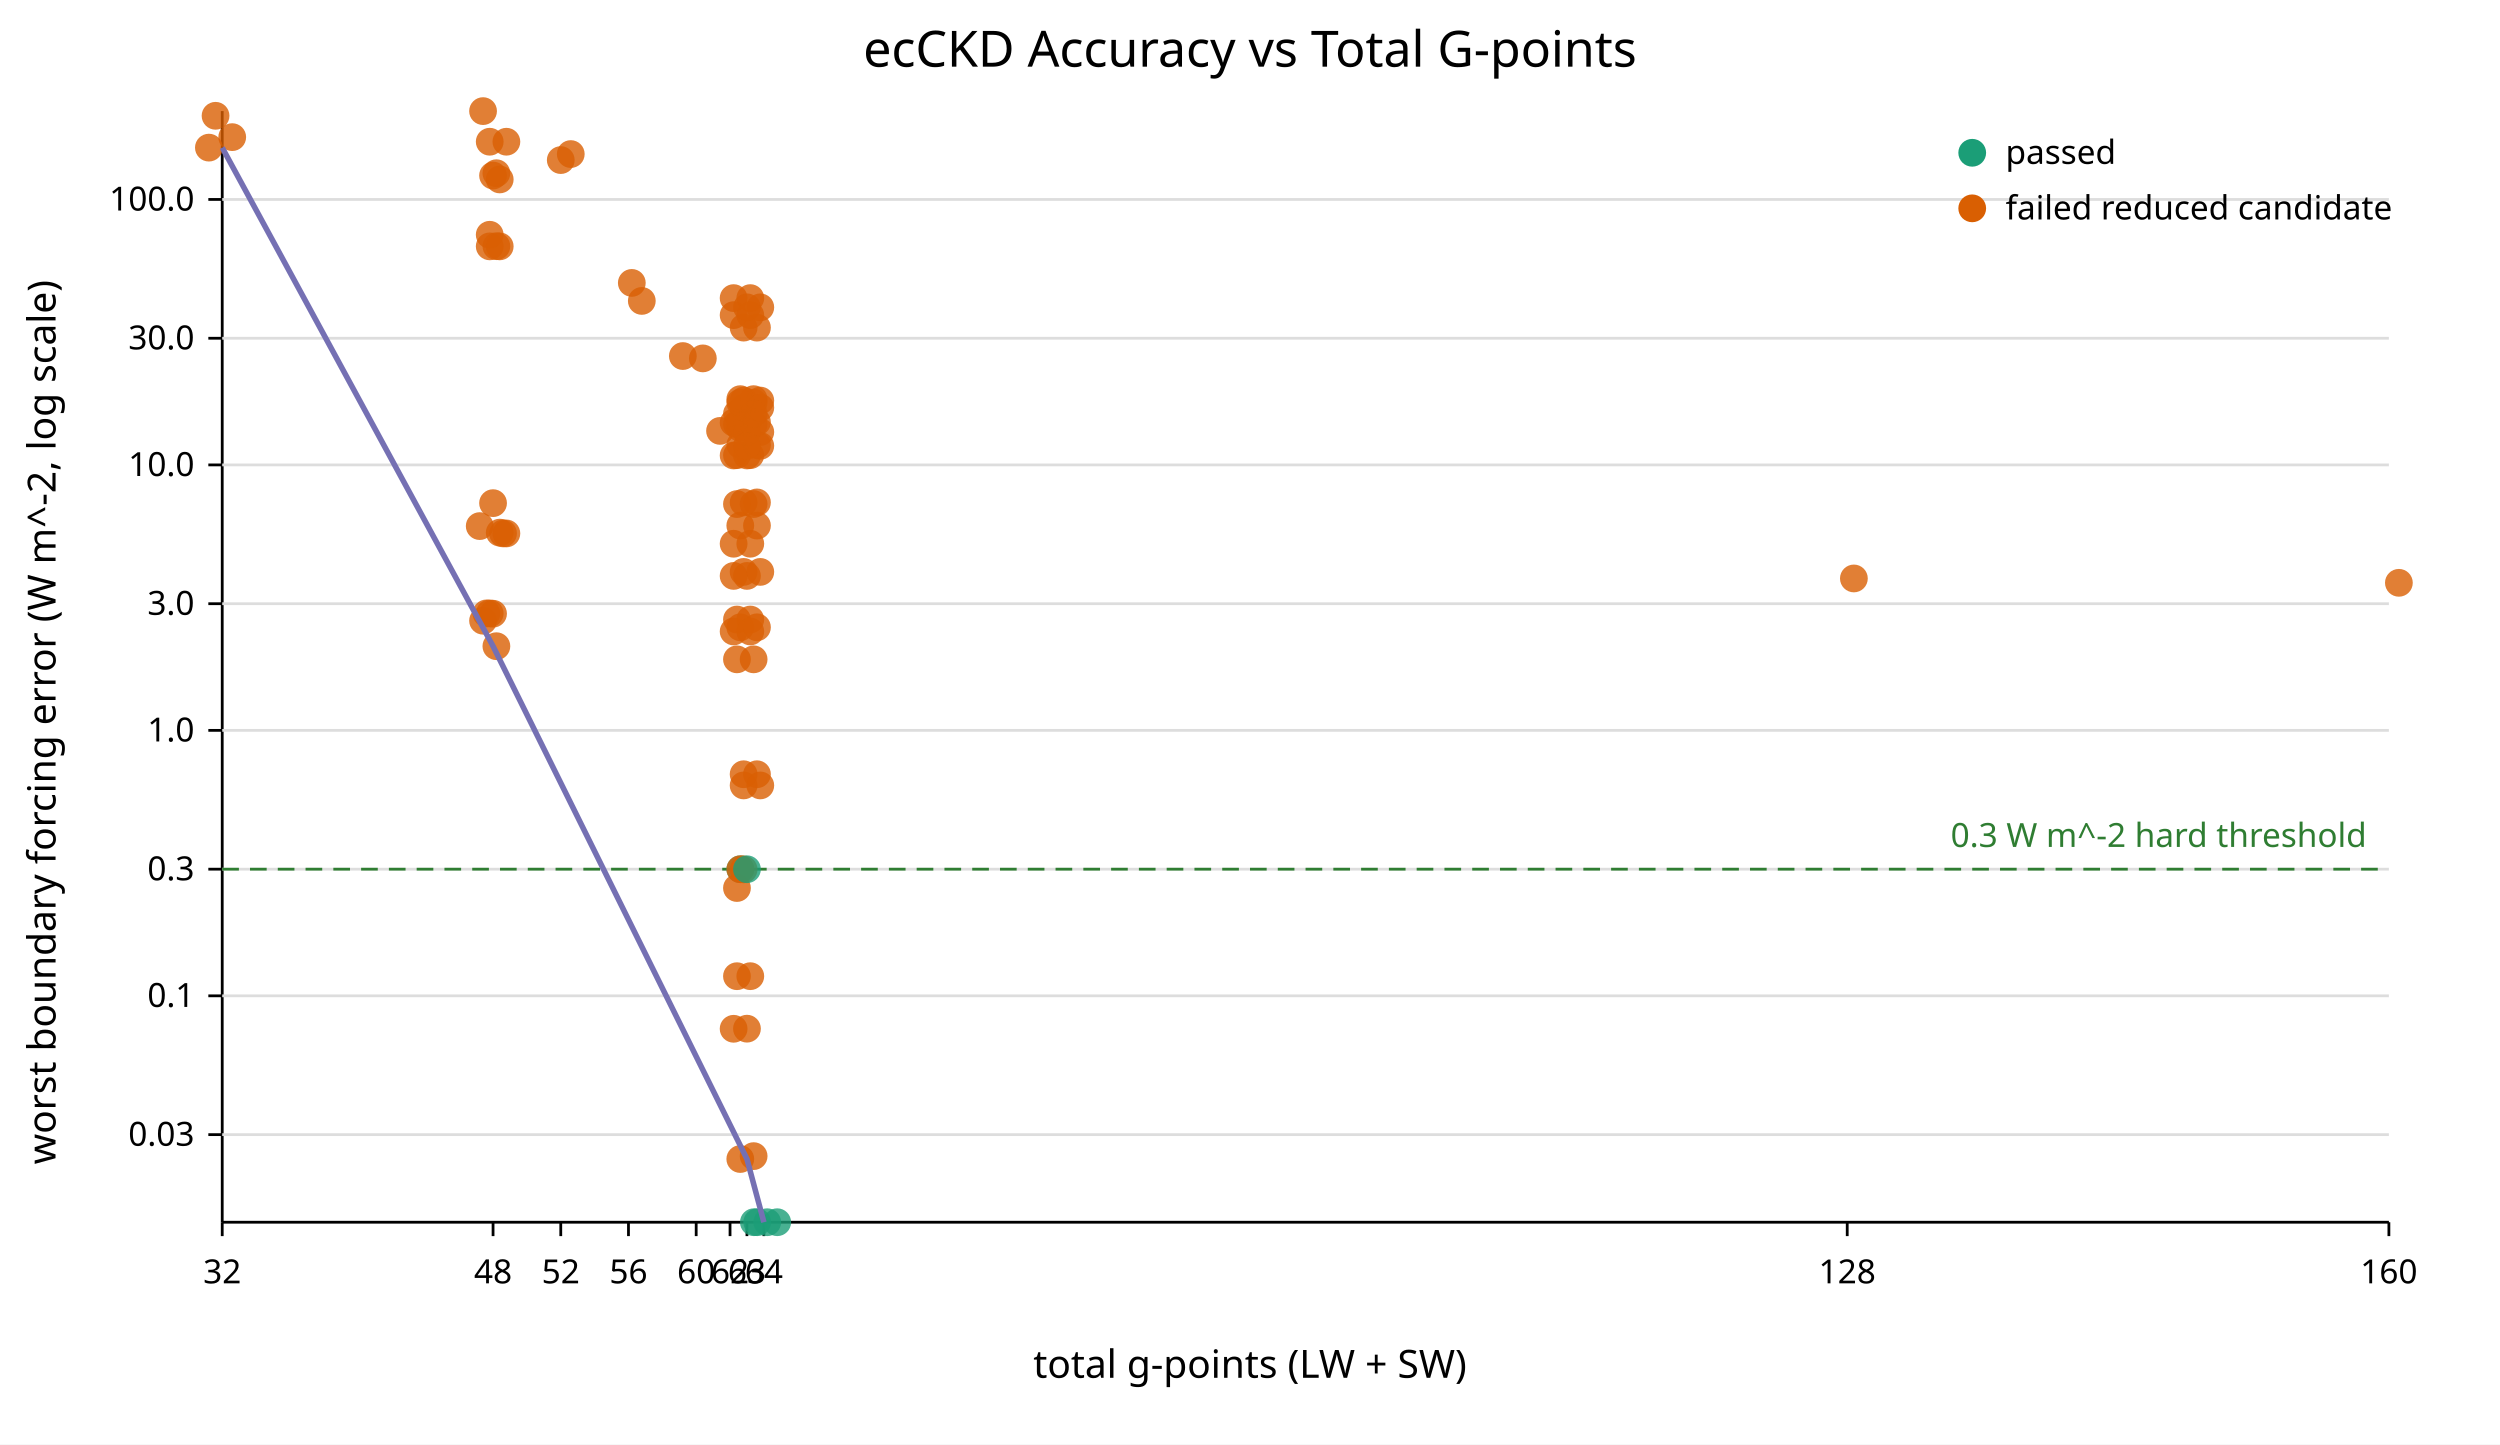
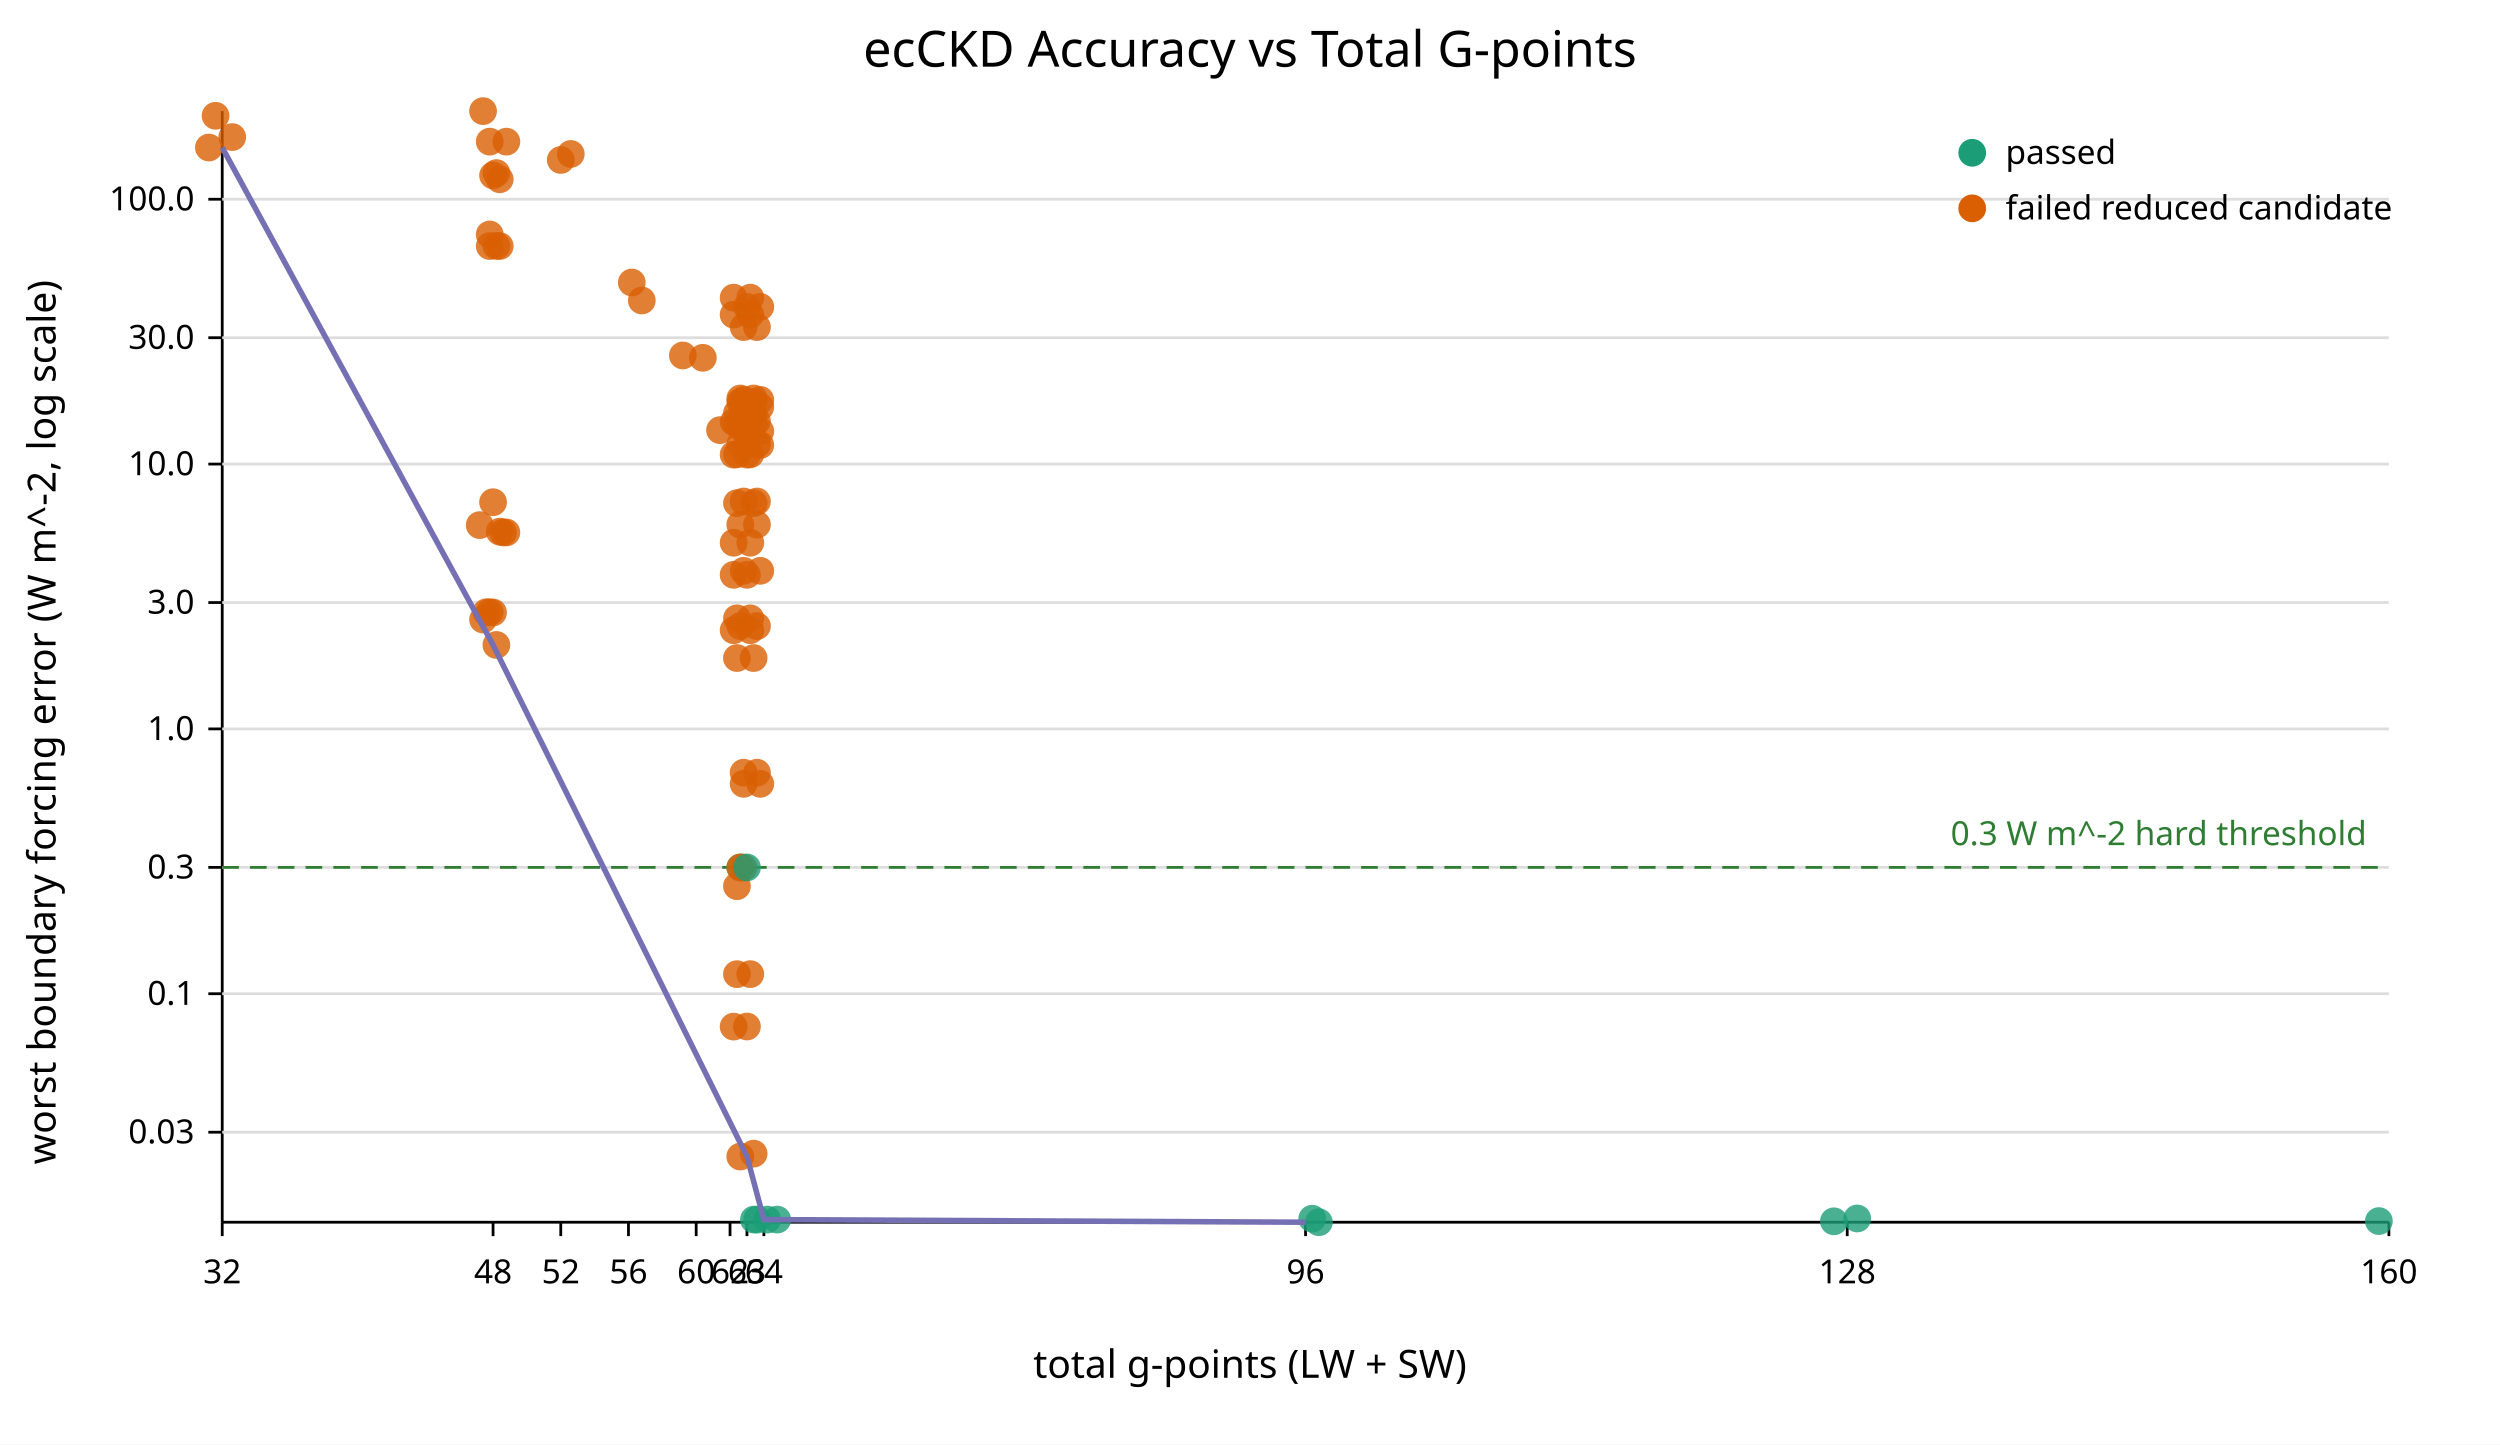
<svg xmlns="http://www.w3.org/2000/svg" width="900" height="520" viewBox="0 0 900 520">
  <rect width="100%" height="100%" fill="white" />
  <text x="450" y="24" text-anchor="middle" font-family="sans-serif" font-size="18">ecCKD Accuracy vs Total G-points</text>
  <line x1="80" y1="440" x2="860" y2="440" stroke="black" />
  <line x1="80" y1="40" x2="80" y2="440" stroke="black" />
  <text x="450" y="496" text-anchor="middle" font-family="sans-serif" font-size="14">total g-points (LW + SW)</text>
  <text x="20" y="260" text-anchor="middle" font-family="sans-serif" font-size="14" transform="rotate(-90 20 260)">worst boundary forcing error (W m^-2, log scale)</text>
  <line x1="80.0" y1="440" x2="80.0" y2="445" stroke="black" />
  <text x="80.0" y="462" text-anchor="middle" font-family="sans-serif" font-size="12">32</text>
  <line x1="177.5" y1="440" x2="177.5" y2="445" stroke="black" />
  <text x="177.5" y="462" text-anchor="middle" font-family="sans-serif" font-size="12">48</text>
  <line x1="201.875" y1="440" x2="201.875" y2="445" stroke="black" />
  <text x="201.875" y="462" text-anchor="middle" font-family="sans-serif" font-size="12">52</text>
  <line x1="226.25" y1="440" x2="226.25" y2="445" stroke="black" />
  <text x="226.25" y="462" text-anchor="middle" font-family="sans-serif" font-size="12">56</text>
  <line x1="250.625" y1="440" x2="250.625" y2="445" stroke="black" />
  <text x="250.625" y="462" text-anchor="middle" font-family="sans-serif" font-size="12">60</text>
  <line x1="262.812" y1="440" x2="262.812" y2="445" stroke="black" />
  <text x="262.812" y="462" text-anchor="middle" font-family="sans-serif" font-size="12">62</text>
  <line x1="268.906" y1="440" x2="268.906" y2="445" stroke="black" />
  <text x="268.906" y="462" text-anchor="middle" font-family="sans-serif" font-size="12">63</text>
  <line x1="275.0" y1="440" x2="275.0" y2="445" stroke="black" />
  <text x="275.0" y="462" text-anchor="middle" font-family="sans-serif" font-size="12">64</text>
+   <line x1="470.0" y1="440" x2="470.0" y2="445" stroke="black" />
+   <text x="470.0" y="462" text-anchor="middle" font-family="sans-serif" font-size="12">96</text>
  <line x1="665.0" y1="440" x2="665.0" y2="445" stroke="black" />
  <text x="665.0" y="462" text-anchor="middle" font-family="sans-serif" font-size="12">128</text>
  <line x1="860.0" y1="440" x2="860.0" y2="445" stroke="black" />
  <text x="860.0" y="462" text-anchor="middle" font-family="sans-serif" font-size="12">160</text>
-   <line x1="75" y1="408.468" x2="80" y2="408.468" stroke="black" />
-   <line x1="80" y1="408.468" x2="860" y2="408.468" stroke="#dddddd" />
-   <text x="70" y="412.468" text-anchor="end" font-family="sans-serif" font-size="12">0.03</text>
-   <line x1="75" y1="358.498" x2="80" y2="358.498" stroke="black" />
-   <line x1="80" y1="358.498" x2="860" y2="358.498" stroke="#dddddd" />
-   <text x="70" y="362.498" text-anchor="end" font-family="sans-serif" font-size="12">0.1</text>
-   <line x1="75" y1="312.902" x2="80" y2="312.902" stroke="black" />
-   <line x1="80" y1="312.902" x2="860" y2="312.902" stroke="#dddddd" />
-   <text x="70" y="316.902" text-anchor="end" font-family="sans-serif" font-size="12">0.3</text>
-   <line x1="75" y1="262.933" x2="80" y2="262.933" stroke="black" />
-   <line x1="80" y1="262.933" x2="860" y2="262.933" stroke="#dddddd" />
-   <text x="70" y="266.933" text-anchor="end" font-family="sans-serif" font-size="12">1.0</text>
-   <line x1="75" y1="217.336" x2="80" y2="217.336" stroke="black" />
-   <line x1="80" y1="217.336" x2="860" y2="217.336" stroke="#dddddd" />
-   <text x="70" y="221.336" text-anchor="end" font-family="sans-serif" font-size="12">3.0</text>
-   <line x1="75" y1="167.367" x2="80" y2="167.367" stroke="black" />
-   <line x1="80" y1="167.367" x2="860" y2="167.367" stroke="#dddddd" />
-   <text x="70" y="171.367" text-anchor="end" font-family="sans-serif" font-size="12">10.0</text>
-   <line x1="75" y1="121.77" x2="80" y2="121.77" stroke="black" />
-   <line x1="80" y1="121.77" x2="860" y2="121.77" stroke="#dddddd" />
-   <text x="70" y="125.77" text-anchor="end" font-family="sans-serif" font-size="12">30.0</text>
-   <line x1="75" y1="71.801" x2="80" y2="71.801" stroke="black" />
-   <line x1="80" y1="71.801" x2="860" y2="71.801" stroke="#dddddd" />
-   <text x="70" y="75.801" text-anchor="end" font-family="sans-serif" font-size="12">100.0</text>
-   <line x1="80" y1="312.902" x2="860" y2="312.902" stroke="#2f7d32" stroke-dasharray="6 4" />
-   <text x="852" y="304.902" text-anchor="end" font-family="sans-serif" font-size="12" fill="#2f7d32">0.3 W m^-2 hard threshold</text>
-   <circle cx="271.4" cy="440" r="5" fill="#1b9e77" opacity="0.8" />
-   <circle cx="266.506" cy="312.926" r="5" fill="#1b9e77" opacity="0.8" />
-   <circle cx="176.3" cy="88.691" r="5" fill="#d95f02" opacity="0.8" />
-   <circle cx="177.5" cy="181.133" r="5" fill="#d95f02" opacity="0.8" />
-   <circle cx="178.7" cy="88.625" r="5" fill="#d95f02" opacity="0.8" />
-   <circle cx="179.9" cy="191.747" r="5" fill="#d95f02" opacity="0.8" />
-   <circle cx="181.1" cy="192.026" r="5" fill="#d95f02" opacity="0.8" />
-   <circle cx="182.3" cy="192.037" r="5" fill="#d95f02" opacity="0.8" />
-   <circle cx="172.7" cy="189.394" r="5" fill="#d95f02" opacity="0.8" />
-   <circle cx="173.9" cy="223.457" r="5" fill="#d95f02" opacity="0.8" />
-   <circle cx="175.1" cy="220.828" r="5" fill="#d95f02" opacity="0.8" />
-   <circle cx="176.3" cy="220.828" r="5" fill="#d95f02" opacity="0.8" />
-   <circle cx="177.5" cy="220.931" r="5" fill="#d95f02" opacity="0.8" />
-   <circle cx="178.7" cy="232.632" r="5" fill="#d95f02" opacity="0.8" />
-   <circle cx="179.9" cy="64.596" r="5" fill="#d95f02" opacity="0.8" />
-   <circle cx="83.6" cy="49.371" r="5" fill="#d95f02" opacity="0.8" />
-   <circle cx="182.3" cy="51.021" r="5" fill="#d95f02" opacity="0.8" />
-   <circle cx="75.2" cy="53.147" r="5" fill="#d95f02" opacity="0.8" />
+   <line x1="75" y1="407.596" x2="80" y2="407.596" stroke="black" />
+   <line x1="80" y1="407.596" x2="860" y2="407.596" stroke="#dddddd" />
+   <text x="70" y="411.596" text-anchor="end" font-family="sans-serif" font-size="12">0.03</text>
+   <line x1="75" y1="357.745" x2="80" y2="357.745" stroke="black" />
+   <line x1="80" y1="357.745" x2="860" y2="357.745" stroke="#dddddd" />
+   <text x="70" y="361.745" text-anchor="end" font-family="sans-serif" font-size="12">0.1</text>
+   <line x1="75" y1="312.256" x2="80" y2="312.256" stroke="black" />
+   <line x1="80" y1="312.256" x2="860" y2="312.256" stroke="#dddddd" />
+   <text x="70" y="316.256" text-anchor="end" font-family="sans-serif" font-size="12">0.3</text>
+   <line x1="75" y1="262.405" x2="80" y2="262.405" stroke="black" />
+   <line x1="80" y1="262.405" x2="860" y2="262.405" stroke="#dddddd" />
+   <text x="70" y="266.405" text-anchor="end" font-family="sans-serif" font-size="12">1.0</text>
+   <line x1="75" y1="216.917" x2="80" y2="216.917" stroke="black" />
+   <line x1="80" y1="216.917" x2="860" y2="216.917" stroke="#dddddd" />
+   <text x="70" y="220.917" text-anchor="end" font-family="sans-serif" font-size="12">3.0</text>
+   <line x1="75" y1="167.065" x2="80" y2="167.065" stroke="black" />
+   <line x1="80" y1="167.065" x2="860" y2="167.065" stroke="#dddddd" />
+   <text x="70" y="171.065" text-anchor="end" font-family="sans-serif" font-size="12">10.0</text>
+   <line x1="75" y1="121.577" x2="80" y2="121.577" stroke="black" />
+   <line x1="80" y1="121.577" x2="860" y2="121.577" stroke="#dddddd" />
+   <text x="70" y="125.577" text-anchor="end" font-family="sans-serif" font-size="12">30.0</text>
+   <line x1="75" y1="71.726" x2="80" y2="71.726" stroke="black" />
+   <line x1="80" y1="71.726" x2="860" y2="71.726" stroke="#dddddd" />
+   <text x="70" y="75.726" text-anchor="end" font-family="sans-serif" font-size="12">100.0</text>
+   <line x1="80" y1="312.256" x2="860" y2="312.256" stroke="#2f7d32" stroke-dasharray="6 4" />
+   <text x="852" y="304.256" text-anchor="end" font-family="sans-serif" font-size="12" fill="#2f7d32">0.3 W m^-2 hard threshold</text>
+   <circle cx="271.4" cy="439.054" r="5" fill="#1b9e77" opacity="0.8" />
+   <circle cx="266.506" cy="312.28" r="5" fill="#1b9e77" opacity="0.8" />
+   <circle cx="176.3" cy="88.576" r="5" fill="#d95f02" opacity="0.8" />
+   <circle cx="177.5" cy="180.799" r="5" fill="#d95f02" opacity="0.8" />
+   <circle cx="178.7" cy="88.51" r="5" fill="#d95f02" opacity="0.8" />
+   <circle cx="179.9" cy="191.388" r="5" fill="#d95f02" opacity="0.8" />
+   <circle cx="181.1" cy="191.667" r="5" fill="#d95f02" opacity="0.8" />
+   <circle cx="182.3" cy="191.678" r="5" fill="#d95f02" opacity="0.8" />
+   <circle cx="172.7" cy="189.041" r="5" fill="#d95f02" opacity="0.8" />
+   <circle cx="173.9" cy="223.023" r="5" fill="#d95f02" opacity="0.8" />
+   <circle cx="175.1" cy="220.401" r="5" fill="#d95f02" opacity="0.8" />
+   <circle cx="176.3" cy="220.401" r="5" fill="#d95f02" opacity="0.8" />
+   <circle cx="177.5" cy="220.503" r="5" fill="#d95f02" opacity="0.8" />
+   <circle cx="178.7" cy="232.176" r="5" fill="#d95f02" opacity="0.8" />
+   <circle cx="179.9" cy="64.538" r="5" fill="#d95f02" opacity="0.8" />
+   <circle cx="83.6" cy="49.349" r="5" fill="#d95f02" opacity="0.8" />
+   <circle cx="182.3" cy="50.995" r="5" fill="#d95f02" opacity="0.8" />
+   <circle cx="75.2" cy="53.116" r="5" fill="#d95f02" opacity="0.8" />
  <circle cx="173.9" cy="40.0" r="5" fill="#d95f02" opacity="0.8" />
-   <circle cx="77.6" cy="41.685" r="5" fill="#d95f02" opacity="0.8" />
-   <circle cx="176.3" cy="84.517" r="5" fill="#d95f02" opacity="0.8" />
-   <circle cx="177.5" cy="63.195" r="5" fill="#d95f02" opacity="0.8" />
-   <circle cx="178.7" cy="62.36" r="5" fill="#d95f02" opacity="0.8" />
-   <circle cx="179.9" cy="88.691" r="5" fill="#d95f02" opacity="0.8" />
-   <circle cx="205.475" cy="55.464" r="5" fill="#d95f02" opacity="0.8" />
-   <circle cx="231.05" cy="108.333" r="5" fill="#d95f02" opacity="0.8" />
-   <circle cx="245.825" cy="128.178" r="5" fill="#d95f02" opacity="0.8" />
-   <circle cx="259.212" cy="155.123" r="5" fill="#d95f02" opacity="0.8" />
-   <circle cx="272.6" cy="440.0" r="5" fill="#1b9e77" opacity="0.8" />
-   <circle cx="176.3" cy="51.021" r="5" fill="#d95f02" opacity="0.8" />
-   <circle cx="201.875" cy="57.627" r="5" fill="#d95f02" opacity="0.8" />
-   <circle cx="227.45" cy="101.848" r="5" fill="#d95f02" opacity="0.8" />
-   <circle cx="253.025" cy="129.022" r="5" fill="#d95f02" opacity="0.8" />
-   <circle cx="266.413" cy="154.026" r="5" fill="#d95f02" opacity="0.8" />
-   <circle cx="279.8" cy="440.0" r="5" fill="#1b9e77" opacity="0.8" />
-   <circle cx="264.106" cy="195.748" r="5" fill="#d95f02" opacity="0.8" />
-   <circle cx="265.306" cy="152.744" r="5" fill="#d95f02" opacity="0.8" />
-   <circle cx="266.506" cy="160.193" r="5" fill="#d95f02" opacity="0.8" />
-   <circle cx="267.706" cy="144.201" r="5" fill="#d95f02" opacity="0.8" />
-   <circle cx="268.906" cy="163.967" r="5" fill="#d95f02" opacity="0.8" />
-   <circle cx="270.106" cy="163.866" r="5" fill="#d95f02" opacity="0.8" />
-   <circle cx="271.306" cy="143.695" r="5" fill="#d95f02" opacity="0.8" />
-   <circle cx="272.506" cy="180.87" r="5" fill="#d95f02" opacity="0.8" />
-   <circle cx="273.706" cy="155.533" r="5" fill="#d95f02" opacity="0.8" />
-   <circle cx="264.106" cy="107.318" r="5" fill="#d95f02" opacity="0.8" />
-   <circle cx="265.306" cy="181.463" r="5" fill="#d95f02" opacity="0.8" />
-   <circle cx="266.506" cy="151.946" r="5" fill="#d95f02" opacity="0.8" />
-   <circle cx="267.706" cy="146.752" r="5" fill="#d95f02" opacity="0.8" />
-   <circle cx="268.906" cy="152.154" r="5" fill="#d95f02" opacity="0.8" />
-   <circle cx="270.106" cy="223.028" r="5" fill="#d95f02" opacity="0.8" />
-   <circle cx="271.306" cy="144.951" r="5" fill="#d95f02" opacity="0.8" />
-   <circle cx="272.506" cy="278.727" r="5" fill="#d95f02" opacity="0.8" />
-   <circle cx="273.706" cy="160.506" r="5" fill="#d95f02" opacity="0.8" />
-   <circle cx="264.106" cy="227.327" r="5" fill="#d95f02" opacity="0.8" />
-   <circle cx="265.306" cy="237.361" r="5" fill="#d95f02" opacity="0.8" />
-   <circle cx="266.506" cy="225.827" r="5" fill="#d95f02" opacity="0.8" />
-   <circle cx="267.706" cy="282.752" r="5" fill="#d95f02" opacity="0.8" />
-   <circle cx="268.906" cy="370.325" r="5" fill="#d95f02" opacity="0.8" />
-   <circle cx="270.106" cy="351.424" r="5" fill="#d95f02" opacity="0.8" />
-   <circle cx="271.306" cy="416.206" r="5" fill="#d95f02" opacity="0.8" />
-   <circle cx="272.506" cy="117.943" r="5" fill="#d95f02" opacity="0.8" />
-   <circle cx="273.706" cy="110.64" r="5" fill="#d95f02" opacity="0.8" />
-   <circle cx="264.106" cy="113.451" r="5" fill="#d95f02" opacity="0.8" />
-   <circle cx="265.306" cy="148.94" r="5" fill="#d95f02" opacity="0.8" />
-   <circle cx="266.506" cy="189.209" r="5" fill="#d95f02" opacity="0.8" />
-   <circle cx="267.706" cy="205.885" r="5" fill="#d95f02" opacity="0.8" />
-   <circle cx="268.906" cy="207.331" r="5" fill="#d95f02" opacity="0.8" />
-   <circle cx="270.106" cy="195.748" r="5" fill="#d95f02" opacity="0.8" />
-   <circle cx="271.306" cy="152.744" r="5" fill="#d95f02" opacity="0.8" />
-   <circle cx="272.506" cy="160.193" r="5" fill="#d95f02" opacity="0.8" />
-   <circle cx="273.706" cy="144.201" r="5" fill="#d95f02" opacity="0.8" />
-   <circle cx="264.106" cy="163.967" r="5" fill="#d95f02" opacity="0.8" />
-   <circle cx="265.306" cy="163.867" r="5" fill="#d95f02" opacity="0.8" />
-   <circle cx="266.506" cy="143.695" r="5" fill="#d95f02" opacity="0.8" />
-   <circle cx="267.706" cy="180.87" r="5" fill="#d95f02" opacity="0.8" />
-   <circle cx="268.906" cy="155.533" r="5" fill="#d95f02" opacity="0.8" />
-   <circle cx="270.106" cy="107.318" r="5" fill="#d95f02" opacity="0.8" />
-   <circle cx="271.306" cy="181.463" r="5" fill="#d95f02" opacity="0.8" />
-   <circle cx="272.506" cy="151.946" r="5" fill="#d95f02" opacity="0.8" />
-   <circle cx="273.706" cy="146.752" r="5" fill="#d95f02" opacity="0.8" />
-   <circle cx="264.106" cy="152.154" r="5" fill="#d95f02" opacity="0.8" />
-   <circle cx="265.306" cy="223.028" r="5" fill="#d95f02" opacity="0.8" />
-   <circle cx="266.506" cy="144.951" r="5" fill="#d95f02" opacity="0.8" />
-   <circle cx="267.706" cy="278.729" r="5" fill="#d95f02" opacity="0.8" />
-   <circle cx="268.906" cy="160.506" r="5" fill="#d95f02" opacity="0.8" />
-   <circle cx="270.106" cy="227.327" r="5" fill="#d95f02" opacity="0.8" />
-   <circle cx="271.306" cy="237.361" r="5" fill="#d95f02" opacity="0.8" />
-   <circle cx="272.506" cy="225.828" r="5" fill="#d95f02" opacity="0.8" />
-   <circle cx="273.706" cy="282.754" r="5" fill="#d95f02" opacity="0.8" />
-   <circle cx="264.106" cy="370.361" r="5" fill="#d95f02" opacity="0.8" />
-   <circle cx="265.306" cy="351.433" r="5" fill="#d95f02" opacity="0.8" />
-   <circle cx="266.506" cy="417.246" r="5" fill="#d95f02" opacity="0.8" />
-   <circle cx="267.706" cy="117.943" r="5" fill="#d95f02" opacity="0.8" />
-   <circle cx="268.906" cy="110.641" r="5" fill="#d95f02" opacity="0.8" />
-   <circle cx="270.106" cy="113.451" r="5" fill="#d95f02" opacity="0.8" />
-   <circle cx="271.306" cy="148.94" r="5" fill="#d95f02" opacity="0.8" />
-   <circle cx="272.506" cy="189.209" r="5" fill="#d95f02" opacity="0.8" />
-   <circle cx="273.706" cy="205.885" r="5" fill="#d95f02" opacity="0.8" />
-   <circle cx="264.106" cy="207.331" r="5" fill="#d95f02" opacity="0.8" />
-   <circle cx="265.306" cy="319.688" r="5" fill="#d95f02" opacity="0.8" />
-   <circle cx="266.506" cy="312.919" r="5" fill="#d95f02" opacity="0.8" />
-   <circle cx="267.706" cy="312.98" r="5" fill="#d95f02" opacity="0.8" />
-   <circle cx="268.906" cy="312.926" r="5" fill="#1b9e77" opacity="0.8" />
-   <circle cx="276.2" cy="440" r="5" fill="#1b9e77" opacity="0.8" />
-   <circle cx="667.4" cy="208.243" r="5" fill="#d95f02" opacity="0.8" />
-   <circle cx="863.6" cy="209.813" r="5" fill="#d95f02" opacity="0.8" />
-   <polyline points="80.0,53.147 177.5,232.632 268.906,417.246 275.0,440.0" fill="none" stroke="#7570b3" stroke-width="2" />
+   <circle cx="77.6" cy="41.681" r="5" fill="#d95f02" opacity="0.8" />
+   <circle cx="176.3" cy="84.412" r="5" fill="#d95f02" opacity="0.8" />
+   <circle cx="177.5" cy="63.141" r="5" fill="#d95f02" opacity="0.8" />
+   <circle cx="178.7" cy="62.307" r="5" fill="#d95f02" opacity="0.8" />
+   <circle cx="179.9" cy="88.576" r="5" fill="#d95f02" opacity="0.8" />
+   <circle cx="205.475" cy="55.428" r="5" fill="#d95f02" opacity="0.8" />
+   <circle cx="231.05" cy="108.172" r="5" fill="#d95f02" opacity="0.8" />
+   <circle cx="245.825" cy="127.969" r="5" fill="#d95f02" opacity="0.8" />
+   <circle cx="259.212" cy="154.85" r="5" fill="#d95f02" opacity="0.8" />
+   <circle cx="272.6" cy="439.054" r="5" fill="#1b9e77" opacity="0.8" />
+   <circle cx="176.3" cy="50.995" r="5" fill="#d95f02" opacity="0.8" />
+   <circle cx="201.875" cy="57.586" r="5" fill="#d95f02" opacity="0.8" />
+   <circle cx="227.45" cy="101.701" r="5" fill="#d95f02" opacity="0.8" />
+   <circle cx="253.025" cy="128.811" r="5" fill="#d95f02" opacity="0.8" />
+   <circle cx="266.413" cy="153.756" r="5" fill="#d95f02" opacity="0.8" />
+   <circle cx="279.8" cy="439.054" r="5" fill="#1b9e77" opacity="0.8" />
+   <circle cx="264.106" cy="195.379" r="5" fill="#d95f02" opacity="0.8" />
+   <circle cx="265.306" cy="152.477" r="5" fill="#d95f02" opacity="0.8" />
+   <circle cx="266.506" cy="159.908" r="5" fill="#d95f02" opacity="0.8" />
+   <circle cx="267.706" cy="143.954" r="5" fill="#d95f02" opacity="0.8" />
+   <circle cx="268.906" cy="163.674" r="5" fill="#d95f02" opacity="0.8" />
+   <circle cx="270.106" cy="163.573" r="5" fill="#d95f02" opacity="0.8" />
+   <circle cx="271.306" cy="143.45" r="5" fill="#d95f02" opacity="0.8" />
+   <circle cx="272.506" cy="180.536" r="5" fill="#d95f02" opacity="0.8" />
+   <circle cx="273.706" cy="155.26" r="5" fill="#d95f02" opacity="0.8" />
+   <circle cx="264.106" cy="107.159" r="5" fill="#d95f02" opacity="0.8" />
+   <circle cx="265.306" cy="181.128" r="5" fill="#d95f02" opacity="0.8" />
+   <circle cx="266.506" cy="151.681" r="5" fill="#d95f02" opacity="0.8" />
+   <circle cx="267.706" cy="146.5" r="5" fill="#d95f02" opacity="0.8" />
+   <circle cx="268.906" cy="151.889" r="5" fill="#d95f02" opacity="0.8" />
+   <circle cx="270.106" cy="222.595" r="5" fill="#d95f02" opacity="0.8" />
+   <circle cx="271.306" cy="144.702" r="5" fill="#d95f02" opacity="0.8" />
+   <circle cx="272.506" cy="278.163" r="5" fill="#d95f02" opacity="0.8" />
+   <circle cx="273.706" cy="160.221" r="5" fill="#d95f02" opacity="0.8" />
+   <circle cx="264.106" cy="226.884" r="5" fill="#d95f02" opacity="0.8" />
+   <circle cx="265.306" cy="236.894" r="5" fill="#d95f02" opacity="0.8" />
+   <circle cx="266.506" cy="225.388" r="5" fill="#d95f02" opacity="0.8" />
+   <circle cx="267.706" cy="282.178" r="5" fill="#d95f02" opacity="0.8" />
+   <circle cx="268.906" cy="369.544" r="5" fill="#d95f02" opacity="0.8" />
+   <circle cx="270.106" cy="350.688" r="5" fill="#d95f02" opacity="0.8" />
+   <circle cx="271.306" cy="415.316" r="5" fill="#d95f02" opacity="0.8" />
+   <circle cx="272.506" cy="117.759" r="5" fill="#d95f02" opacity="0.8" />
+   <circle cx="273.706" cy="110.473" r="5" fill="#d95f02" opacity="0.8" />
+   <circle cx="264.106" cy="113.278" r="5" fill="#d95f02" opacity="0.8" />
+   <circle cx="265.306" cy="148.682" r="5" fill="#d95f02" opacity="0.8" />
+   <circle cx="266.506" cy="188.856" r="5" fill="#d95f02" opacity="0.8" />
+   <circle cx="267.706" cy="205.493" r="5" fill="#d95f02" opacity="0.8" />
+   <circle cx="268.906" cy="206.935" r="5" fill="#d95f02" opacity="0.8" />
+   <circle cx="270.106" cy="195.38" r="5" fill="#d95f02" opacity="0.8" />
+   <circle cx="271.306" cy="152.478" r="5" fill="#d95f02" opacity="0.8" />
+   <circle cx="272.506" cy="159.908" r="5" fill="#d95f02" opacity="0.8" />
+   <circle cx="273.706" cy="143.954" r="5" fill="#d95f02" opacity="0.8" />
+   <circle cx="264.106" cy="163.674" r="5" fill="#d95f02" opacity="0.8" />
+   <circle cx="265.306" cy="163.574" r="5" fill="#d95f02" opacity="0.8" />
+   <circle cx="266.506" cy="143.45" r="5" fill="#d95f02" opacity="0.8" />
+   <circle cx="267.706" cy="180.536" r="5" fill="#d95f02" opacity="0.8" />
+   <circle cx="268.906" cy="155.26" r="5" fill="#d95f02" opacity="0.8" />
+   <circle cx="270.106" cy="107.159" r="5" fill="#d95f02" opacity="0.8" />
+   <circle cx="271.306" cy="181.128" r="5" fill="#d95f02" opacity="0.8" />
+   <circle cx="272.506" cy="151.681" r="5" fill="#d95f02" opacity="0.8" />
+   <circle cx="273.706" cy="146.5" r="5" fill="#d95f02" opacity="0.8" />
+   <circle cx="264.106" cy="151.889" r="5" fill="#d95f02" opacity="0.8" />
+   <circle cx="265.306" cy="222.595" r="5" fill="#d95f02" opacity="0.8" />
+   <circle cx="266.506" cy="144.703" r="5" fill="#d95f02" opacity="0.8" />
+   <circle cx="267.706" cy="278.164" r="5" fill="#d95f02" opacity="0.8" />
+   <circle cx="268.906" cy="160.221" r="5" fill="#d95f02" opacity="0.8" />
+   <circle cx="270.106" cy="226.884" r="5" fill="#d95f02" opacity="0.8" />
+   <circle cx="271.306" cy="236.895" r="5" fill="#d95f02" opacity="0.8" />
+   <circle cx="272.506" cy="225.388" r="5" fill="#d95f02" opacity="0.8" />
+   <circle cx="273.706" cy="282.18" r="5" fill="#d95f02" opacity="0.8" />
+   <circle cx="264.106" cy="369.58" r="5" fill="#d95f02" opacity="0.8" />
+   <circle cx="265.306" cy="350.697" r="5" fill="#d95f02" opacity="0.8" />
+   <circle cx="266.506" cy="416.353" r="5" fill="#d95f02" opacity="0.8" />
+   <circle cx="267.706" cy="117.759" r="5" fill="#d95f02" opacity="0.8" />
+   <circle cx="268.906" cy="110.473" r="5" fill="#d95f02" opacity="0.8" />
+   <circle cx="270.106" cy="113.278" r="5" fill="#d95f02" opacity="0.8" />
+   <circle cx="271.306" cy="148.682" r="5" fill="#d95f02" opacity="0.8" />
+   <circle cx="272.506" cy="188.856" r="5" fill="#d95f02" opacity="0.8" />
+   <circle cx="273.706" cy="205.493" r="5" fill="#d95f02" opacity="0.8" />
+   <circle cx="264.106" cy="206.935" r="5" fill="#d95f02" opacity="0.8" />
+   <circle cx="265.306" cy="319.026" r="5" fill="#d95f02" opacity="0.8" />
+   <circle cx="266.506" cy="312.274" r="5" fill="#d95f02" opacity="0.8" />
+   <circle cx="267.706" cy="312.335" r="5" fill="#d95f02" opacity="0.8" />
+   <circle cx="268.906" cy="312.28" r="5" fill="#1b9e77" opacity="0.8" />
+   <circle cx="276.2" cy="439.054" r="5" fill="#1b9e77" opacity="0.8" />
+   <circle cx="472.4" cy="438.735" r="5" fill="#1b9e77" opacity="0.8" />
+   <circle cx="668.6" cy="438.652" r="5" fill="#1b9e77" opacity="0.8" />
+   <circle cx="474.8" cy="440.0" r="5" fill="#1b9e77" opacity="0.8" />
+   <circle cx="660.2" cy="439.674" r="5" fill="#1b9e77" opacity="0.8" />
+   <circle cx="856.4" cy="439.589" r="5" fill="#1b9e77" opacity="0.8" />
+   <polyline points="80.0,53.116 177.5,232.176 268.906,416.353 275.0,439.054 470.0,440.0" fill="none" stroke="#7570b3" stroke-width="2" />
  <circle cx="710" cy="55" r="5" fill="#1b9e77" />
  <text x="722" y="59" font-family="sans-serif" font-size="12">passed</text>
  <circle cx="710" cy="75" r="5" fill="#d95f02" />
  <text x="722" y="79" font-family="sans-serif" font-size="12">failed reduced candidate</text>
</svg>
